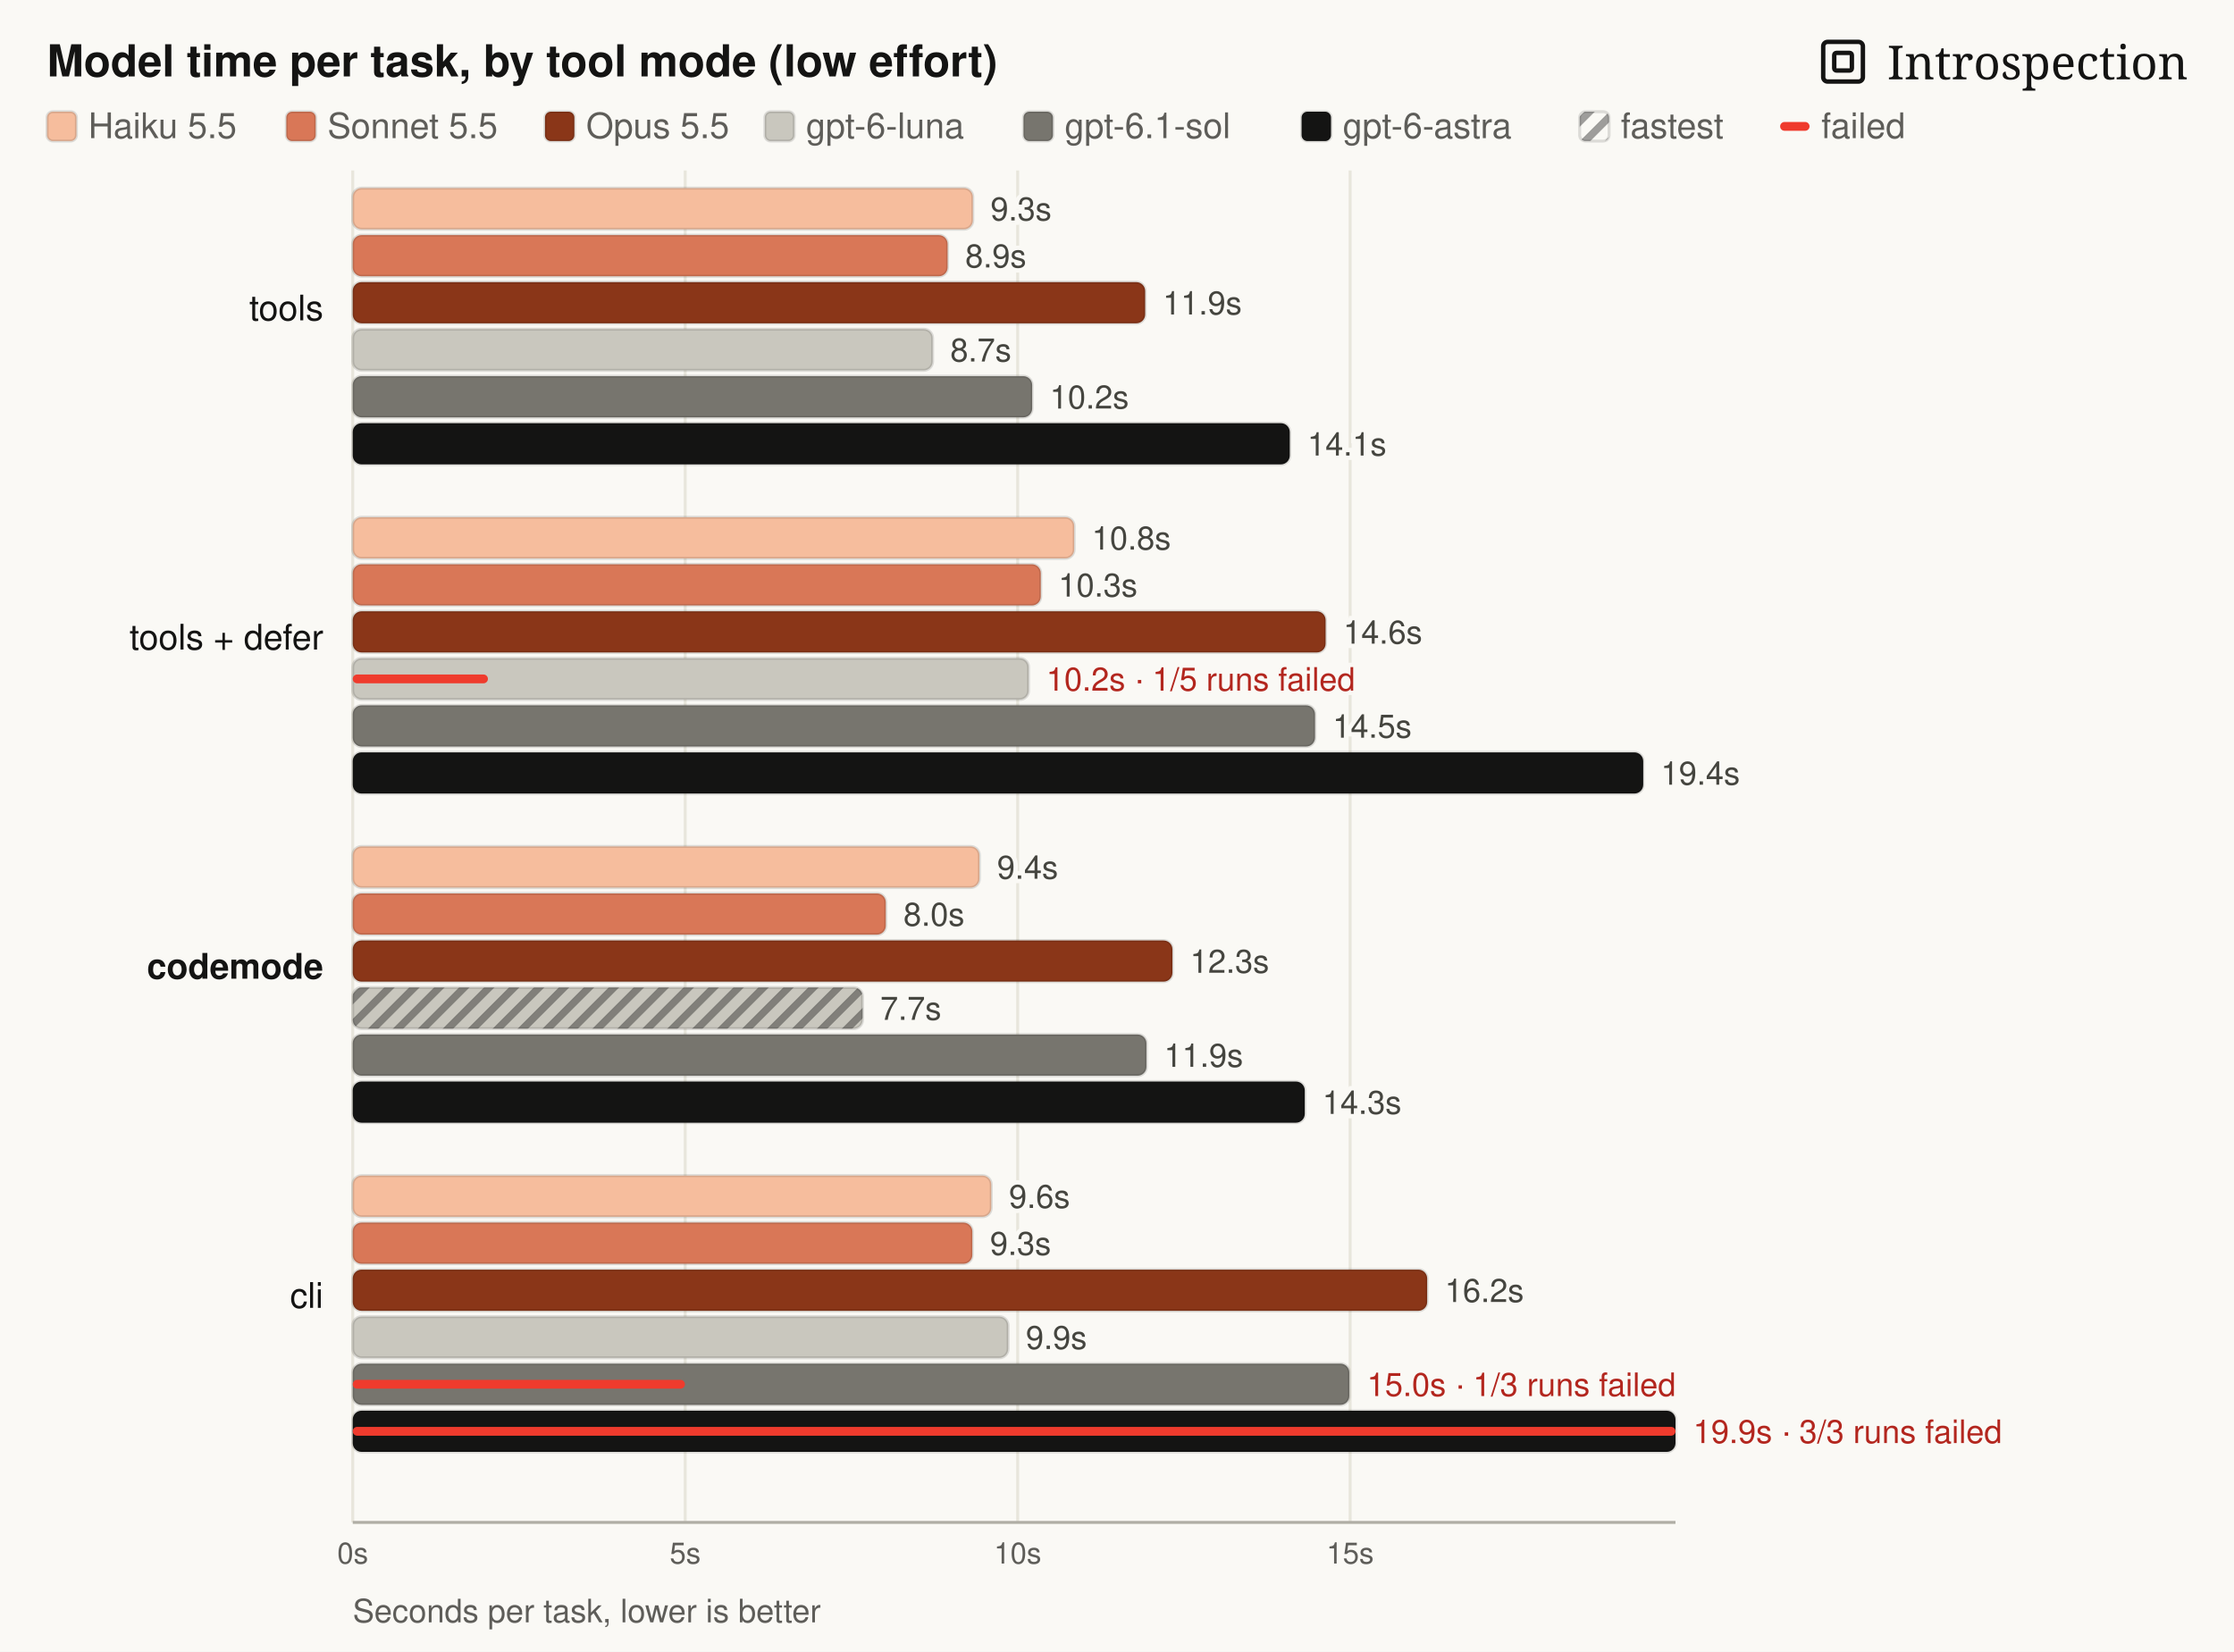
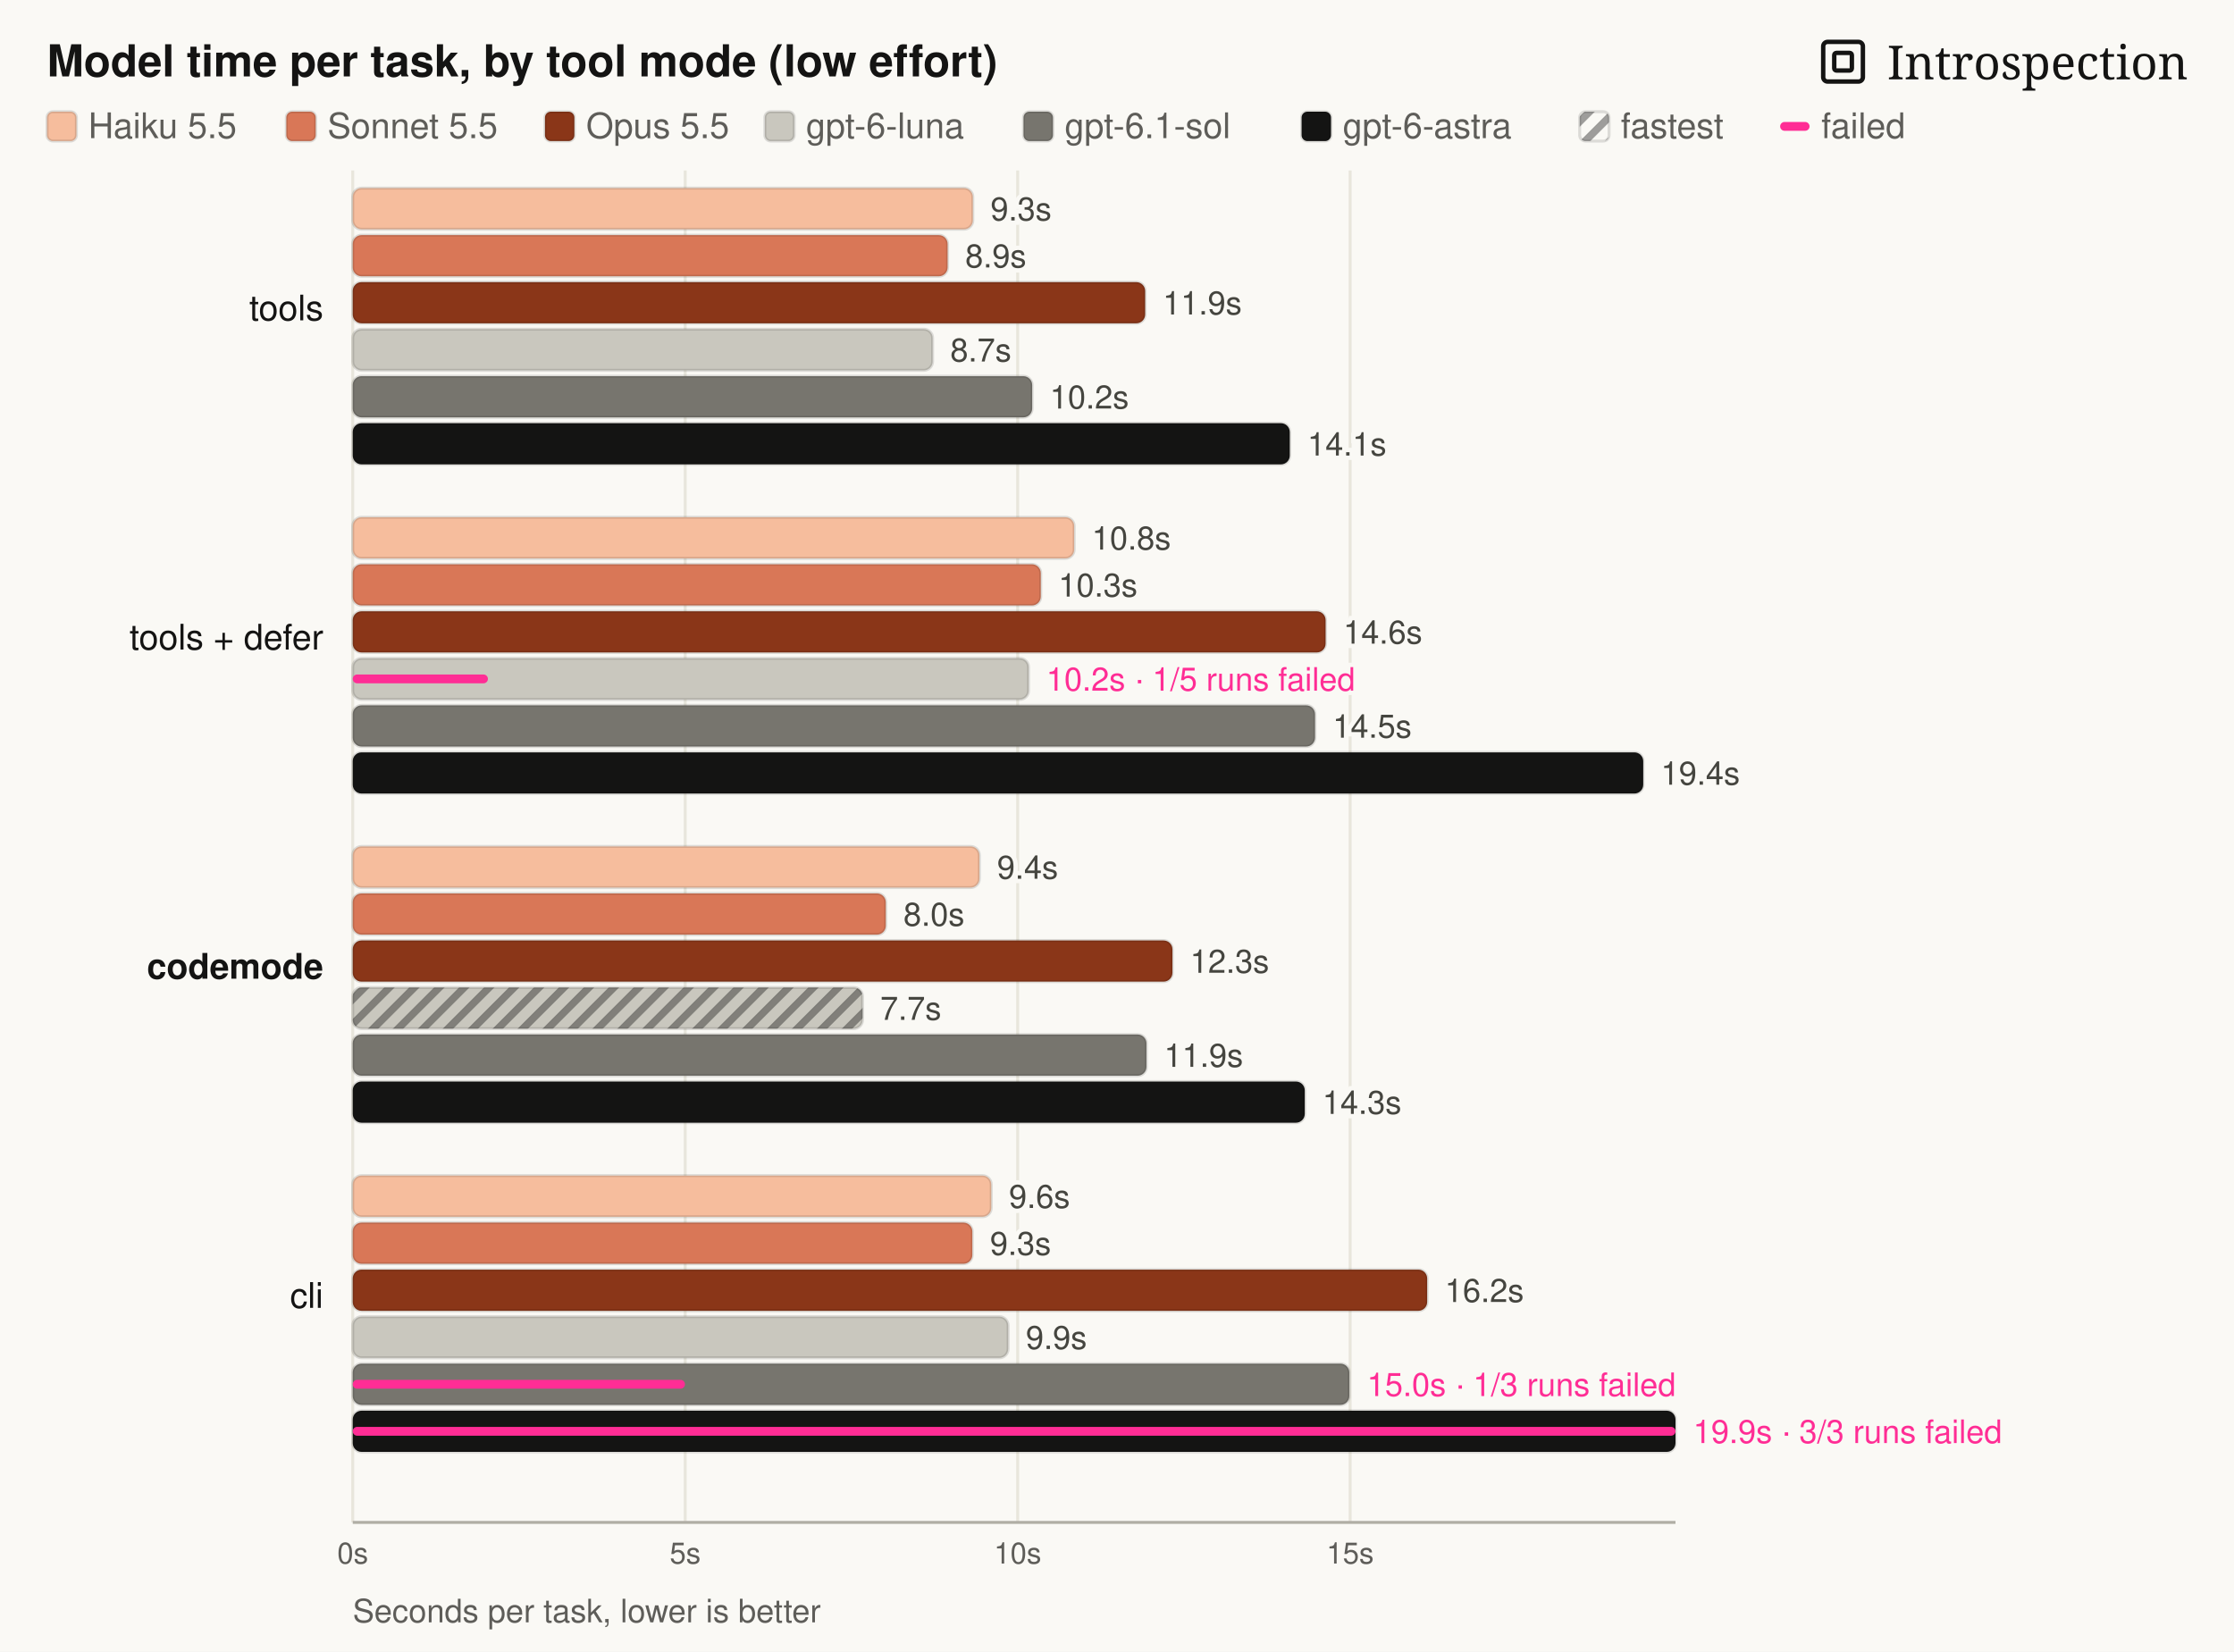
<svg xmlns="http://www.w3.org/2000/svg" width="760" height="562" viewBox="0 0 760 562" font-family="-apple-system, Segoe UI, Helvetica, Arial, sans-serif">
  <defs>
    <pattern id="win-light" patternUnits="userSpaceOnUse" width="6" height="6" patternTransform="rotate(45)">
      <rect width="2.5" height="6" fill="#141413" opacity="0.4" />
    </pattern>
    <pattern id="win-dark" patternUnits="userSpaceOnUse" width="6" height="6" patternTransform="rotate(45)">
      <rect width="2.5" height="6" fill="#ffffff" opacity="0.6" />
    </pattern>
  </defs>
  <rect width="760" height="562" fill="#faf9f5" />
  <text x="16" y="26" font-size="15" font-weight="600" fill="#141413">Model time per task, by tool mode (low effort)</text>
  <g transform="translate(618 12) scale(0.75)" fill="none" stroke="#141413" stroke-width="2" stroke-linecap="round" stroke-linejoin="round">
    <rect x="3" y="3" width="18" height="18" rx="2" />
    <rect x="8" y="8" width="8" height="8" rx="1" />
  </g>
  <text x="642" y="27" font-size="16" font-family="Georgia, serif" fill="#141413">Introspection</text>
  <rect x="16" y="38" width="10" height="10" rx="2" fill="#f6bd9d" stroke="#0000001f" />
  <text x="30" y="47" font-size="12" fill="#5e5d59">Haiku 5.5</text>
  <rect x="97.4" y="38" width="10" height="10" rx="2" fill="#d97757" stroke="#0000001f" />
  <text x="111.4" y="47" font-size="12" fill="#5e5d59">Sonnet 5.5</text>
  <rect x="185.4" y="38" width="10" height="10" rx="2" fill="#8a3618" stroke="#0000001f" />
  <text x="199.4" y="47" font-size="12" fill="#5e5d59">Opus 5.5</text>
  <rect x="260.2" y="38" width="10" height="10" rx="2" fill="#c9c7be" stroke="#0000001f" />
  <text x="274.2" y="47" font-size="12" fill="#5e5d59">gpt-6-luna</text>
  <rect x="348.2" y="38" width="10" height="10" rx="2" fill="#77756e" stroke="#0000001f" />
  <text x="362.2" y="47" font-size="12" fill="#5e5d59">gpt-6.1-sol</text>
  <rect x="442.8" y="38" width="10" height="10" rx="2" fill="#141413" stroke="#0000001f" />
  <text x="456.8" y="47" font-size="12" fill="#5e5d59">gpt-6-astra</text>
  <rect x="537.4" y="38" width="10" height="10" rx="2" fill="url(#win-light)" stroke="#0000001f" />
  <text x="551.4" y="47" font-size="12" fill="#5e5d59">fastest</text>
-   <rect x="605.6" y="41.5" width="10" height="3" rx="1.5" fill="#ef3b2d" />
+   <rect x="605.6" y="41.5" width="10" height="3" rx="1.5" fill="#ff2d95" />
  <text x="619.6" y="47" font-size="12" fill="#5e5d59">failed</text>
  <line x1="120" y1="58" x2="120" y2="518" stroke="#e8e6dc" />
  <text x="120" y="532" font-size="10" text-anchor="middle" fill="#5e5d59">0s</text>
  <line x1="233.105" y1="58" x2="233.105" y2="518" stroke="#e8e6dc" />
  <text x="233.105" y="532" font-size="10" text-anchor="middle" fill="#5e5d59">5s</text>
  <line x1="346.21" y1="58" x2="346.21" y2="518" stroke="#e8e6dc" />
  <text x="346.21" y="532" font-size="10" text-anchor="middle" fill="#5e5d59">10s</text>
  <line x1="459.315" y1="58" x2="459.315" y2="518" stroke="#e8e6dc" />
  <text x="459.315" y="532" font-size="10" text-anchor="middle" fill="#5e5d59">15s</text>
  <line x1="120" y1="518" x2="570" y2="518" stroke="#b0aea5" />
  <text x="110" y="109" font-size="12" text-anchor="end" fill="#141413" font-weight="400">tools</text>
  <rect x="120" y="64" width="210.959" height="14" rx="3" fill="#f6bd9d" stroke="#0000001f" />
  <text x="336.959" y="75" font-size="11" stroke="#faf9f5" stroke-width="3" paint-order="stroke" fill="#45453f">9.3s</text>
  <rect x="120" y="80" width="202.375" height="14" rx="3" fill="#d97757" stroke="#0000001f" />
  <text x="328.375" y="91" font-size="11" stroke="#faf9f5" stroke-width="3" paint-order="stroke" fill="#45453f">8.9s</text>
  <rect x="120" y="96" width="269.575" height="14" rx="3" fill="#8a3618" stroke="#0000001f" />
  <text x="395.575" y="107" font-size="11" stroke="#faf9f5" stroke-width="3" paint-order="stroke" fill="#45453f">11.9s</text>
  <rect x="120" y="112" width="197.278" height="14" rx="3" fill="#c9c7be" stroke="#0000001f" />
  <text x="323.278" y="123" font-size="11" stroke="#faf9f5" stroke-width="3" paint-order="stroke" fill="#45453f">8.7s</text>
  <rect x="120" y="128" width="231.142" height="14" rx="3" fill="#77756e" stroke="#0000001f" />
  <text x="357.142" y="139" font-size="11" stroke="#faf9f5" stroke-width="3" paint-order="stroke" fill="#45453f">10.2s</text>
  <rect x="120" y="144" width="318.775" height="14" rx="3" fill="#141413" stroke="#0000001f" />
  <text x="444.775" y="155" font-size="11" stroke="#faf9f5" stroke-width="3" paint-order="stroke" fill="#45453f">14.1s</text>
  <text x="110" y="221" font-size="12" text-anchor="end" fill="#141413" font-weight="400">tools + defer</text>
  <rect x="120" y="176" width="245.434" height="14" rx="3" fill="#f6bd9d" stroke="#0000001f" />
  <text x="371.434" y="187" font-size="11" stroke="#faf9f5" stroke-width="3" paint-order="stroke" fill="#45453f">10.8s</text>
  <rect x="120" y="192" width="234.067" height="14" rx="3" fill="#d97757" stroke="#0000001f" />
  <text x="360.067" y="203" font-size="11" stroke="#faf9f5" stroke-width="3" paint-order="stroke" fill="#45453f">10.3s</text>
  <rect x="120" y="208" width="330.968" height="14" rx="3" fill="#8a3618" stroke="#0000001f" />
  <text x="456.968" y="219" font-size="11" stroke="#faf9f5" stroke-width="3" paint-order="stroke" fill="#45453f">14.6s</text>
  <rect x="120" y="224" width="229.925" height="14" rx="3" fill="#c9c7be" stroke="#0000001f" />
-   <rect x="120" y="229.5" width="45.985" height="3" rx="1.5" fill="#ef3b2d" />
-   <text x="355.925" y="235" font-size="11" stroke="#faf9f5" stroke-width="3" paint-order="stroke" fill="#b3261e">10.2s · 1/5 runs failed</text>
+   <rect x="120" y="229.5" width="45.985" height="3" rx="1.5" fill="#ff2d95" />
+   <text x="355.925" y="235" font-size="11" stroke="#faf9f5" stroke-width="3" paint-order="stroke" fill="#ff2d95">10.2s · 1/5 runs failed</text>
  <rect x="120" y="240" width="327.356" height="14" rx="3" fill="#77756e" stroke="#0000001f" />
  <text x="453.356" y="251" font-size="11" stroke="#faf9f5" stroke-width="3" paint-order="stroke" fill="#45453f">14.5s</text>
  <rect x="120" y="256" width="439.021" height="14" rx="3" fill="#141413" stroke="#0000001f" />
  <text x="565.021" y="267" font-size="11" stroke="#faf9f5" stroke-width="3" paint-order="stroke" fill="#45453f">19.4s</text>
  <text x="110" y="333" font-size="12" text-anchor="end" fill="#141413" font-weight="600">codemode</text>
  <rect x="120" y="288" width="213.19" height="14" rx="3" fill="#f6bd9d" stroke="#0000001f" />
  <text x="339.19" y="299" font-size="11" stroke="#faf9f5" stroke-width="3" paint-order="stroke" fill="#45453f">9.4s</text>
  <rect x="120" y="304" width="181.338" height="14" rx="3" fill="#d97757" stroke="#0000001f" />
  <text x="307.338" y="315" font-size="11" stroke="#faf9f5" stroke-width="3" paint-order="stroke" fill="#45453f">8.0s</text>
  <rect x="120" y="320" width="278.857" height="14" rx="3" fill="#8a3618" stroke="#0000001f" />
  <text x="404.857" y="331" font-size="11" stroke="#faf9f5" stroke-width="3" paint-order="stroke" fill="#45453f">12.3s</text>
  <rect x="120" y="336" width="173.453" height="14" rx="3" fill="#c9c7be" stroke="#0000001f" />
  <rect x="120" y="336" width="173.453" height="14" rx="3" fill="url(#win-light)" />
  <text x="299.453" y="347" font-size="11" stroke="#faf9f5" stroke-width="3" paint-order="stroke" fill="#45453f">7.7s</text>
  <rect x="120" y="352" width="270.012" height="14" rx="3" fill="#77756e" stroke="#0000001f" />
  <text x="396.012" y="363" font-size="11" stroke="#faf9f5" stroke-width="3" paint-order="stroke" fill="#45453f">11.9s</text>
  <rect x="120" y="368" width="323.873" height="14" rx="3" fill="#141413" stroke="#0000001f" />
  <text x="449.873" y="379" font-size="11" stroke="#faf9f5" stroke-width="3" paint-order="stroke" fill="#45453f">14.3s</text>
  <text x="110" y="445" font-size="12" text-anchor="end" fill="#141413" font-weight="400">cli</text>
  <rect x="120" y="400" width="217.225" height="14" rx="3" fill="#f6bd9d" stroke="#0000001f" />
  <text x="343.225" y="411" font-size="11" stroke="#faf9f5" stroke-width="3" paint-order="stroke" fill="#45453f">9.6s</text>
  <rect x="120" y="416" width="210.783" height="14" rx="3" fill="#d97757" stroke="#0000001f" />
  <text x="336.783" y="427" font-size="11" stroke="#faf9f5" stroke-width="3" paint-order="stroke" fill="#45453f">9.3s</text>
  <rect x="120" y="432" width="365.518" height="14" rx="3" fill="#8a3618" stroke="#0000001f" />
  <text x="491.518" y="443" font-size="11" stroke="#faf9f5" stroke-width="3" paint-order="stroke" fill="#45453f">16.2s</text>
  <rect x="120" y="448" width="222.975" height="14" rx="3" fill="#c9c7be" stroke="#0000001f" />
  <text x="348.975" y="459" font-size="11" stroke="#faf9f5" stroke-width="3" paint-order="stroke" fill="#45453f">9.9s</text>
  <rect x="120" y="464" width="339.029" height="14" rx="3" fill="#77756e" stroke="#0000001f" />
-   <rect x="120" y="469.5" width="113.01" height="3" rx="1.5" fill="#ef3b2d" />
-   <text x="465.029" y="475" font-size="11" stroke="#faf9f5" stroke-width="3" paint-order="stroke" fill="#b3261e">15.0s · 1/3 runs failed</text>
+   <rect x="120" y="469.5" width="113.01" height="3" rx="1.5" fill="#ff2d95" />
+   <text x="465.029" y="475" font-size="11" stroke="#faf9f5" stroke-width="3" paint-order="stroke" fill="#ff2d95">15.0s · 1/3 runs failed</text>
  <rect x="120" y="480" width="450" height="14" rx="3" fill="#141413" stroke="#0000001f" />
-   <rect x="120" y="485.5" width="450" height="3" rx="1.5" fill="#ef3b2d" />
-   <text x="576" y="491" font-size="11" stroke="#faf9f5" stroke-width="3" paint-order="stroke" fill="#b3261e">19.9s · 3/3 runs failed</text>
+   <rect x="120" y="485.5" width="450" height="3" rx="1.5" fill="#ff2d95" />
+   <text x="576" y="491" font-size="11" stroke="#faf9f5" stroke-width="3" paint-order="stroke" fill="#ff2d95">19.9s · 3/3 runs failed</text>
  <text x="120" y="552" font-size="11" fill="#5e5d59">Seconds per task, lower is better</text>
</svg>
